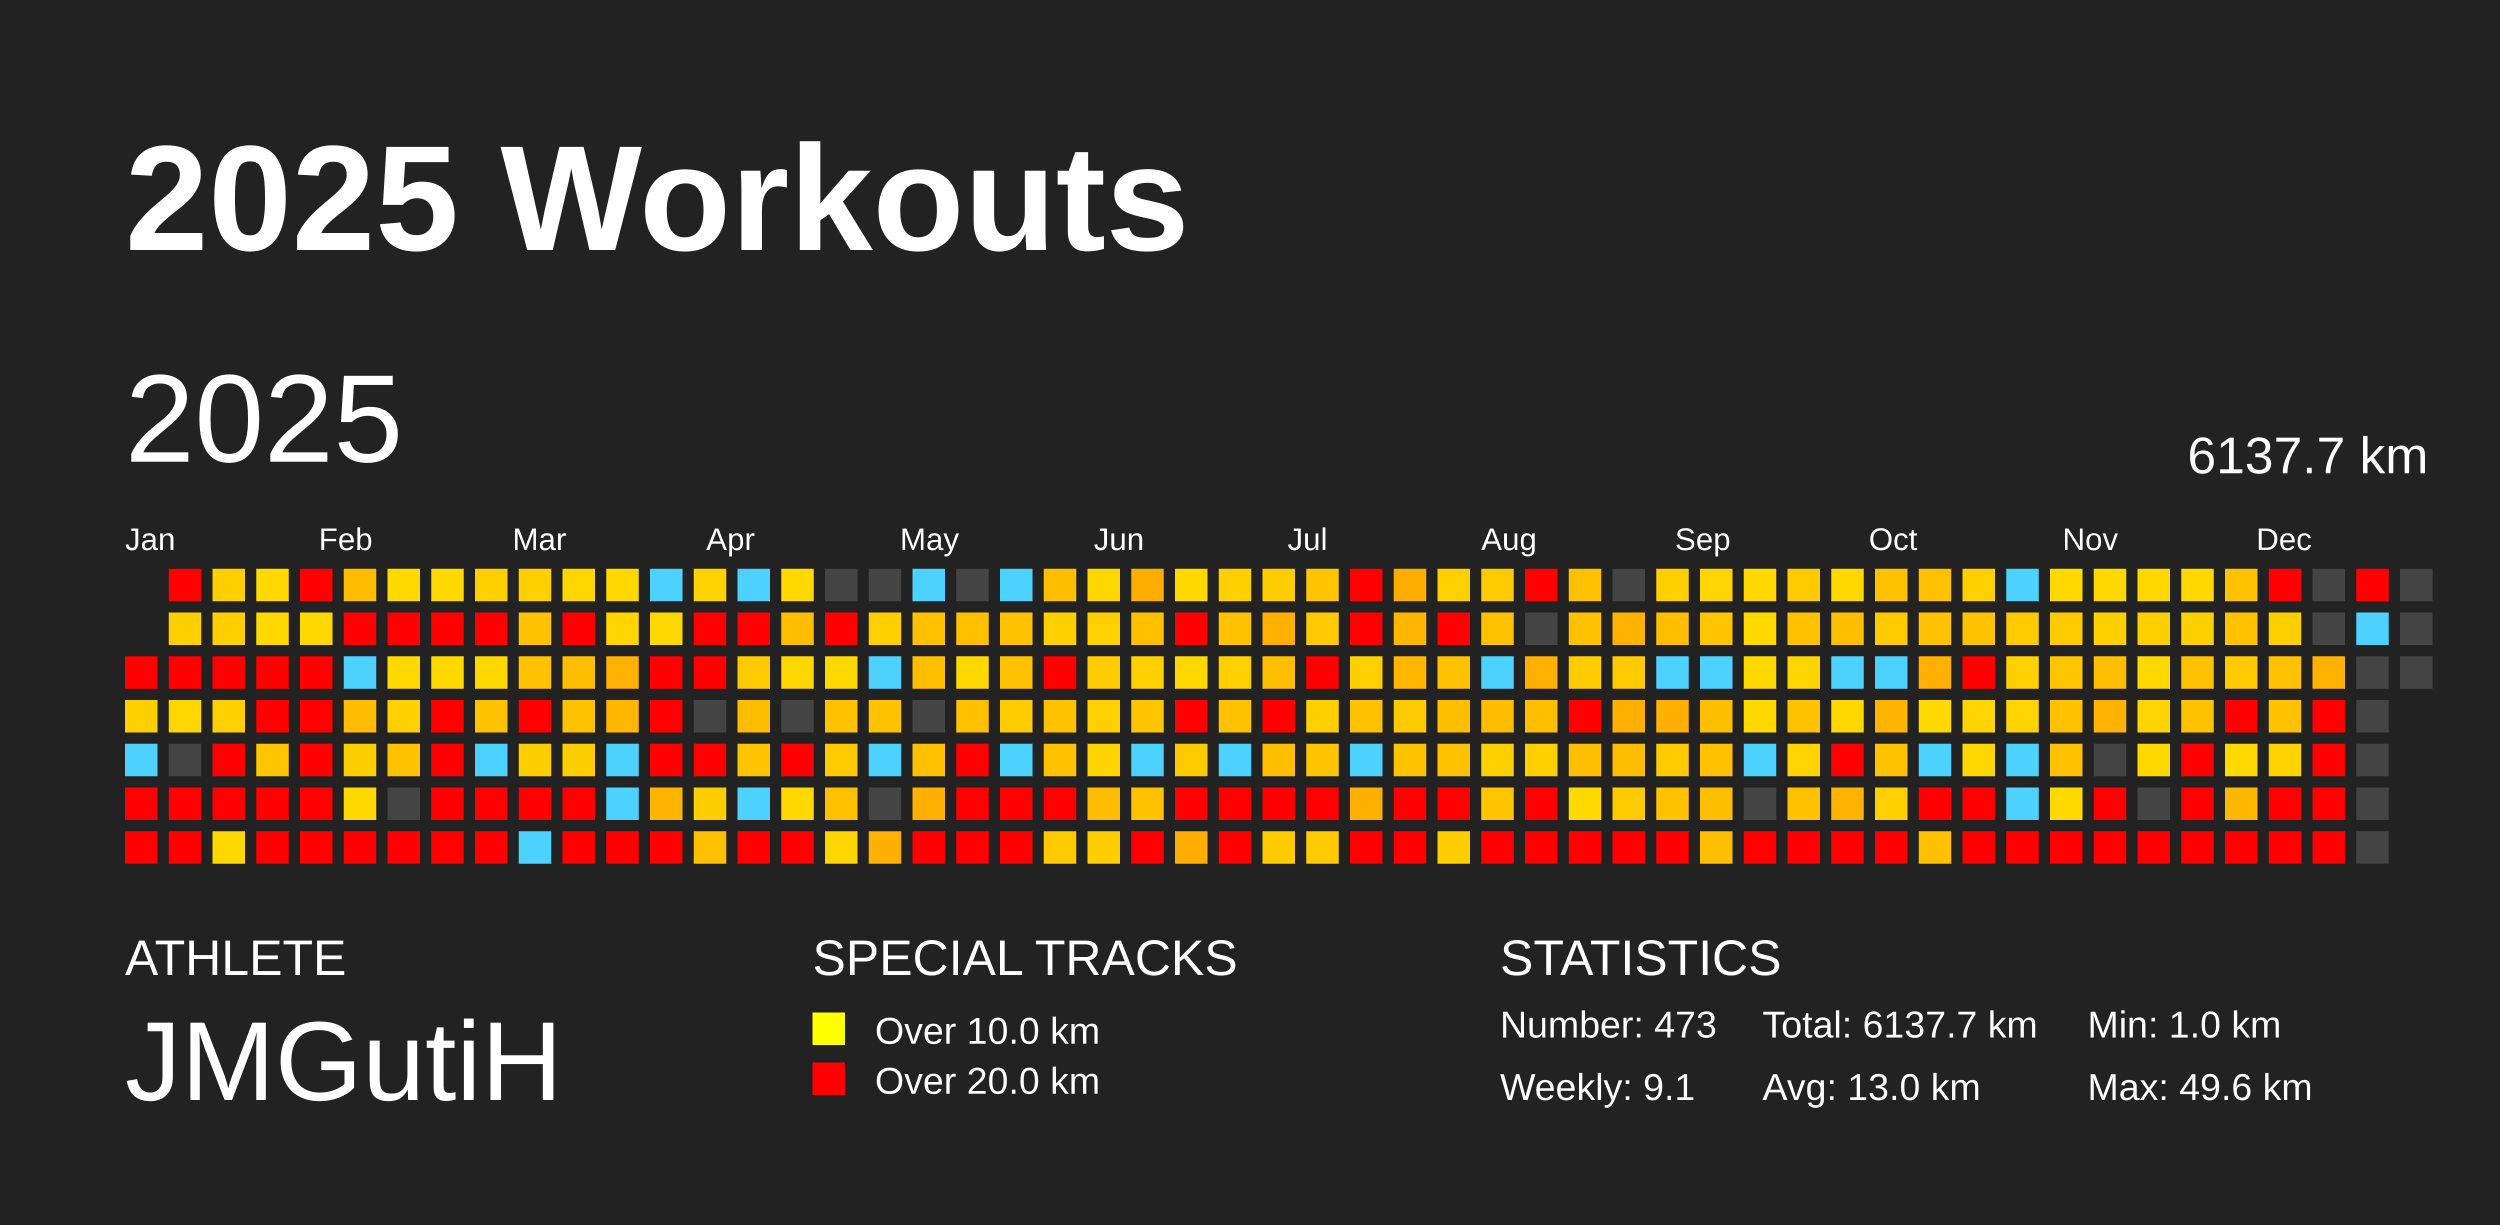
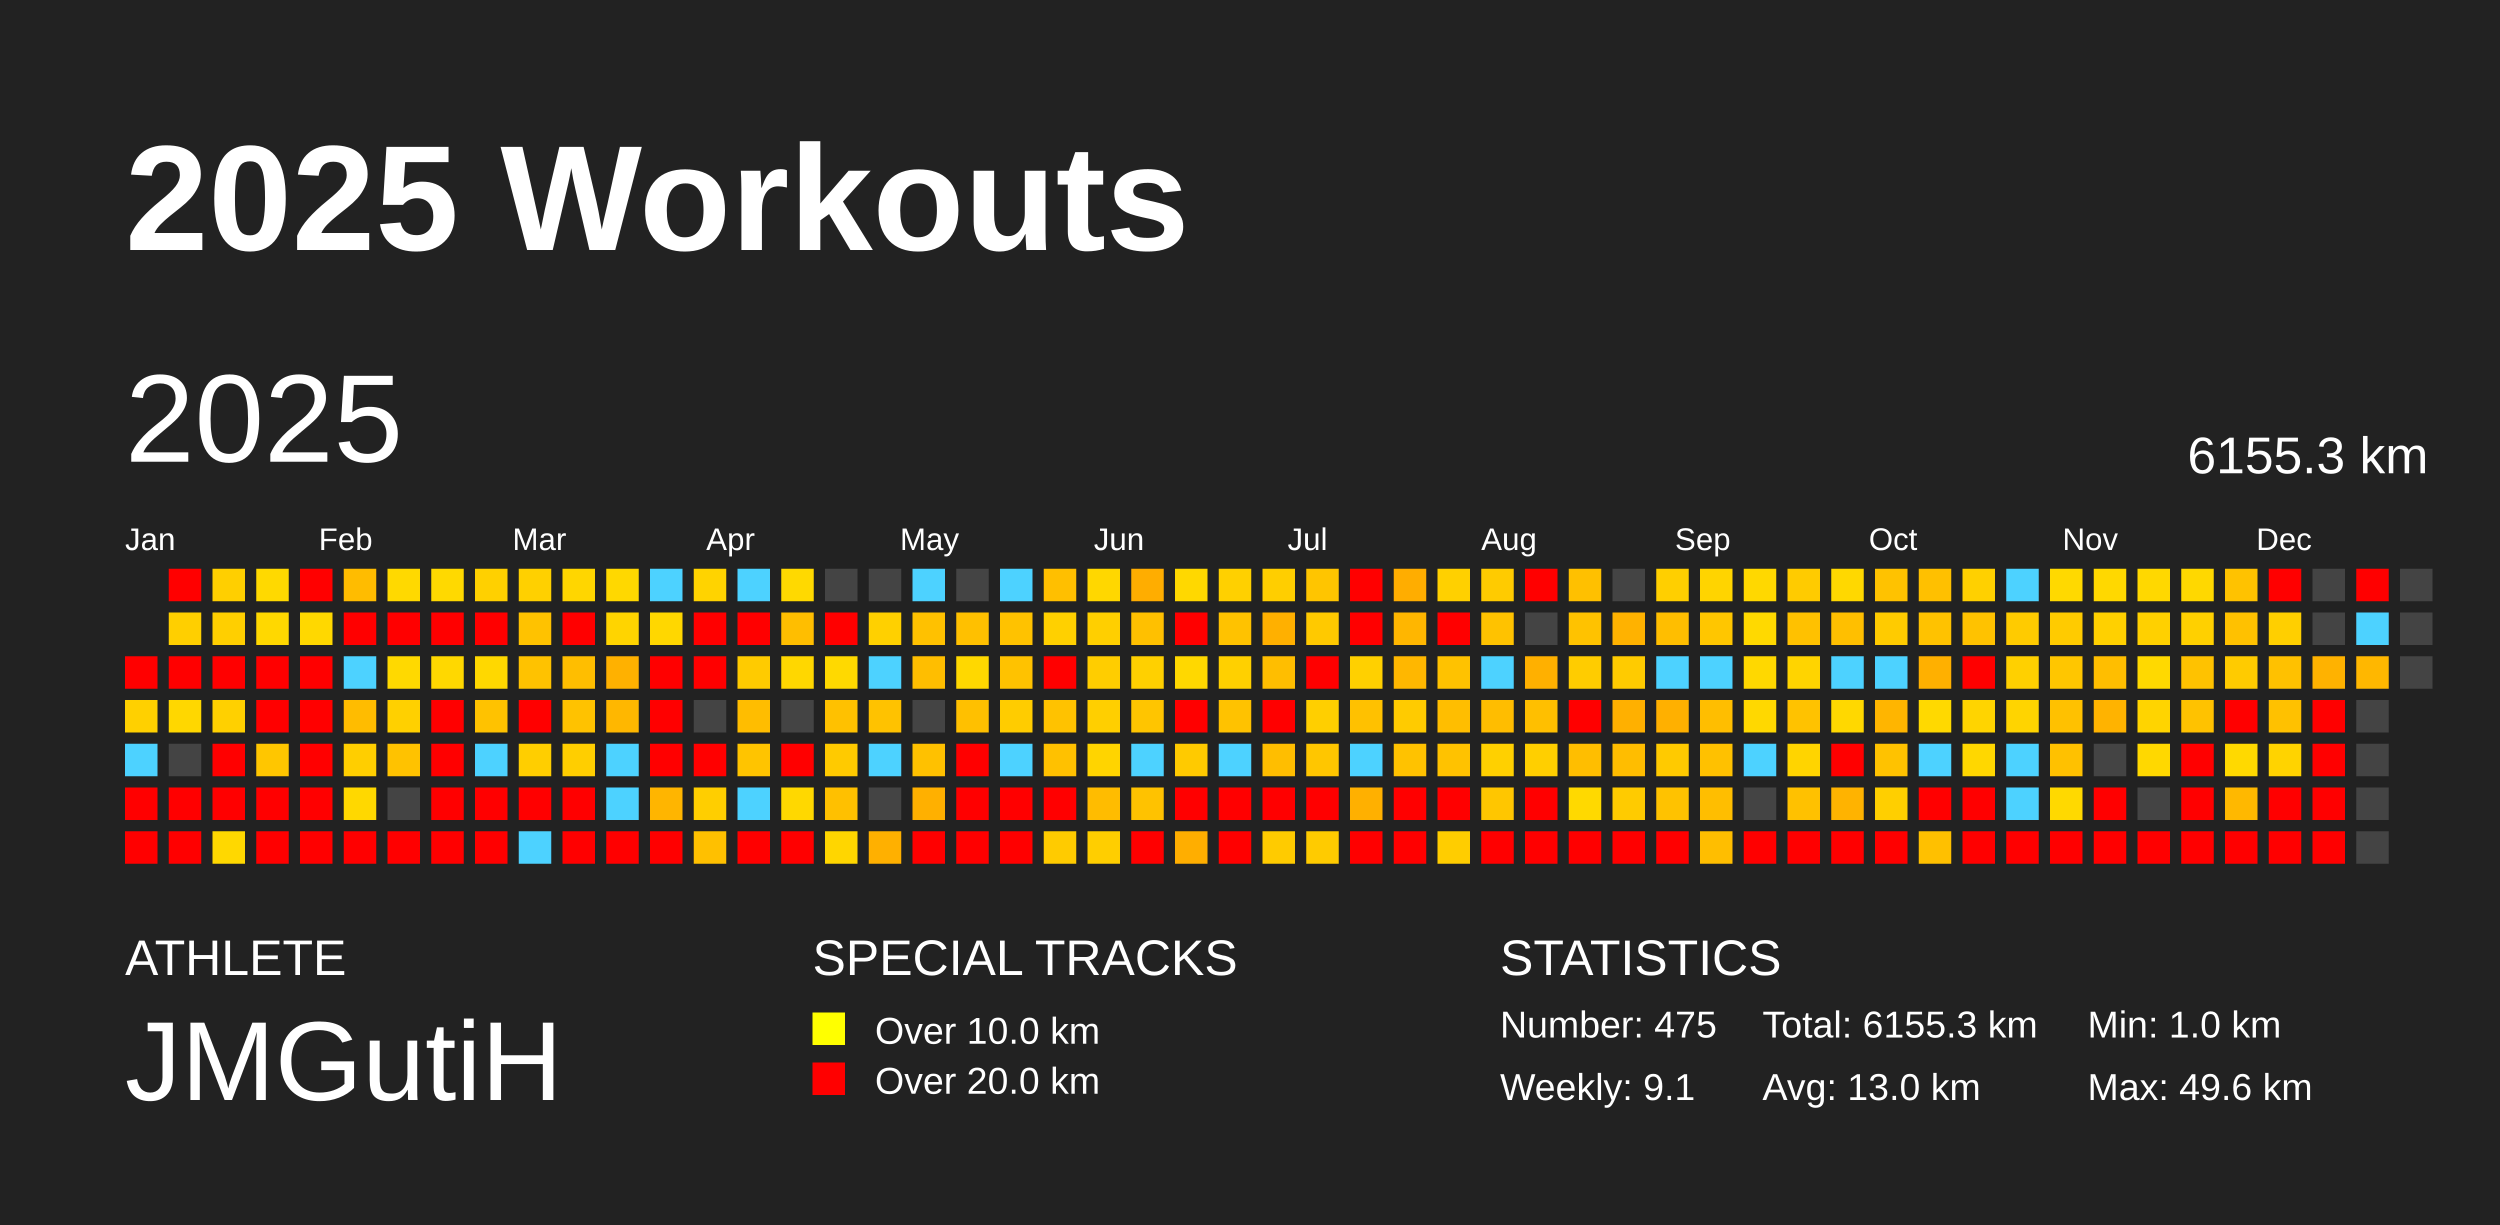
<svg xmlns="http://www.w3.org/2000/svg" baseProfile="full" height="98mm" version="1.1" viewBox="0,0,200,98" width="200mm">
  <defs />
  <rect fill="#222222" height="98" width="200" x="0" y="0" />
  <text fill="#FFFFFF" style="font-size:12px; font-family:Arial; font-weight:bold;" x="10" y="20">2025 Workouts</text>
  <text fill="#FFFFFF" style="font-size:4px; font-family:Arial" x="10" y="78">ATHLETE</text>
  <text fill="#FFFFFF" style="font-size:9px; font-family:Arial" x="10" y="88">JMGutiH</text>
  <text fill="#FFFFFF" style="font-size:4px; font-family:Arial" x="65" y="78">SPECIAL TRACKS</text>
  <rect fill="yellow" height="2.6" width="2.6" x="65" y="81" />
  <text fill="#FFFFFF" style="font-size:3px; font-family:Arial" x="70" y="83.5">Over 10.0 km</text>
  <rect fill="red" height="2.6" width="2.6" x="65" y="85" />
  <text fill="#FFFFFF" style="font-size:3px; font-family:Arial" x="70" y="87.5">Over 20.0 km</text>
  <text fill="#FFFFFF" style="font-size:4px; font-family:Arial" x="120" y="78">STATISTICS</text>
-   <text fill="#FFFFFF" style="font-size:3px; font-family:Arial" x="120" y="83">Number: 473</text>
+   <text fill="#FFFFFF" style="font-size:3px; font-family:Arial" x="120" y="83">Number: 475</text>
  <text fill="#FFFFFF" style="font-size:3px; font-family:Arial" x="120" y="88">Weekly: 9.1</text>
-   <text fill="#FFFFFF" style="font-size:3px; font-family:Arial" x="141" y="83">Total: 6137.7 km</text>
+   <text fill="#FFFFFF" style="font-size:3px; font-family:Arial" x="141" y="83">Total: 6155.3 km</text>
  <text fill="#FFFFFF" style="font-size:3px; font-family:Arial" x="141" y="88">Avg: 13.0 km</text>
  <text fill="#FFFFFF" style="font-size:3px; font-family:Arial" x="167" y="83">Min: 1.0 km</text>
  <text fill="#FFFFFF" style="font-size:3px; font-family:Arial" x="167" y="88">Max: 49.6 km</text>
  <text dominant-baseline="hanging" fill="#FFFFFF" style="font-size:10.0px; font-family:Arial;" x="10" y="30">2025</text>
-   <text dominant-baseline="hanging" fill="#FFFFFF" style="font-size:4.125px; font-family:Arial;" x="175" y="35">6137.7 km</text>
+   <text dominant-baseline="hanging" fill="#FFFFFF" style="font-size:4.125px; font-family:Arial;" x="175" y="35">6155.3 km</text>
  <text fill="#FFFFFF" style="font-size:2.5px; font-family:Arial" x="10.0" y="44">Jan</text>
  <text fill="#FFFFFF" style="font-size:2.5px; font-family:Arial" x="25.5" y="44">Feb</text>
  <text fill="#FFFFFF" style="font-size:2.5px; font-family:Arial" x="41.0" y="44">Mar</text>
  <text fill="#FFFFFF" style="font-size:2.5px; font-family:Arial" x="56.5" y="44">Apr</text>
  <text fill="#FFFFFF" style="font-size:2.5px; font-family:Arial" x="72.0" y="44">May</text>
  <text fill="#FFFFFF" style="font-size:2.5px; font-family:Arial" x="87.5" y="44">Jun</text>
  <text fill="#FFFFFF" style="font-size:2.5px; font-family:Arial" x="103.0" y="44">Jul</text>
  <text fill="#FFFFFF" style="font-size:2.5px; font-family:Arial" x="118.5" y="44">Aug</text>
  <text fill="#FFFFFF" style="font-size:2.5px; font-family:Arial" x="134.0" y="44">Sep</text>
  <text fill="#FFFFFF" style="font-size:2.5px; font-family:Arial" x="149.5" y="44">Oct</text>
  <text fill="#FFFFFF" style="font-size:2.5px; font-family:Arial" x="165.0" y="44">Nov</text>
  <text fill="#FFFFFF" style="font-size:2.5px; font-family:Arial" x="180.5" y="44">Dec</text>
  <rect fill="red" height="2.6" width="2.6" x="10.0" y="52.5" />
  <rect fill="#ffd000" height="2.6" width="2.6" x="10.0" y="56.0" />
  <rect fill="#4dd2ff" height="2.6" width="2.6" x="10.0" y="59.5" />
  <rect fill="red" height="2.6" width="2.6" x="10.0" y="63.0" />
  <rect fill="red" height="2.6" width="2.6" x="10.0" y="66.5" />
  <rect fill="red" height="2.6" width="2.6" x="13.5" y="45.5" />
  <rect fill="#ffcf00" height="2.6" width="2.6" x="13.5" y="49.0" />
  <rect fill="red" height="2.6" width="2.6" x="13.5" y="52.5" />
  <rect fill="#ffd700" height="2.6" width="2.6" x="13.5" y="56.0" />
  <rect fill="#444444" height="2.6" width="2.6" x="13.5" y="59.5" />
  <rect fill="red" height="2.6" width="2.6" x="13.5" y="63.0" />
  <rect fill="red" height="2.6" width="2.6" x="13.5" y="66.5" />
  <rect fill="#ffcf00" height="2.6" width="2.6" x="17.0" y="45.5" />
  <rect fill="#ffcf00" height="2.6" width="2.6" x="17.0" y="49.0" />
  <rect fill="red" height="2.6" width="2.6" x="17.0" y="52.5" />
  <rect fill="#ffd000" height="2.6" width="2.6" x="17.0" y="56.0" />
  <rect fill="red" height="2.6" width="2.6" x="17.0" y="59.5" />
  <rect fill="red" height="2.6" width="2.6" x="17.0" y="63.0" />
  <rect fill="#ffd800" height="2.6" width="2.6" x="17.0" y="66.5" />
  <rect fill="#ffd900" height="2.6" width="2.6" x="20.5" y="45.5" />
  <rect fill="#ffd800" height="2.6" width="2.6" x="20.5" y="49.0" />
  <rect fill="red" height="2.6" width="2.6" x="20.5" y="52.5" />
  <rect fill="red" height="2.6" width="2.6" x="20.5" y="56.0" />
  <rect fill="#ffc600" height="2.6" width="2.6" x="20.5" y="59.5" />
  <rect fill="red" height="2.6" width="2.6" x="20.5" y="63.0" />
  <rect fill="red" height="2.6" width="2.6" x="20.5" y="66.5" />
  <rect fill="red" height="2.6" width="2.6" x="24.0" y="45.5" />
  <rect fill="#ffd800" height="2.6" width="2.6" x="24.0" y="49.0" />
  <rect fill="red" height="2.6" width="2.6" x="24.0" y="52.5" />
  <rect fill="red" height="2.6" width="2.6" x="24.0" y="56.0" />
  <rect fill="red" height="2.6" width="2.6" x="24.0" y="59.5" />
  <rect fill="red" height="2.6" width="2.6" x="24.0" y="63.0" />
  <rect fill="red" height="2.6" width="2.6" x="24.0" y="66.5" />
  <rect fill="#ffbc00" height="2.6" width="2.6" x="27.5" y="45.5" />
  <rect fill="red" height="2.6" width="2.6" x="27.5" y="49.0" />
  <rect fill="#4dd2ff" height="2.6" width="2.6" x="27.5" y="52.5" />
  <rect fill="#ffbc00" height="2.6" width="2.6" x="27.5" y="56.0" />
  <rect fill="#ffce00" height="2.6" width="2.6" x="27.5" y="59.5" />
  <rect fill="#ffd800" height="2.6" width="2.6" x="27.5" y="63.0" />
  <rect fill="red" height="2.6" width="2.6" x="27.5" y="66.5" />
  <rect fill="#ffd900" height="2.6" width="2.6" x="31.0" y="45.5" />
  <rect fill="red" height="2.6" width="2.6" x="31.0" y="49.0" />
  <rect fill="#ffd900" height="2.6" width="2.6" x="31.0" y="52.5" />
  <rect fill="#ffd000" height="2.6" width="2.6" x="31.0" y="56.0" />
  <rect fill="#ffc200" height="2.6" width="2.6" x="31.0" y="59.5" />
  <rect fill="#444444" height="2.6" width="2.6" x="31.0" y="63.0" />
  <rect fill="red" height="2.6" width="2.6" x="31.0" y="66.5" />
  <rect fill="#ffd900" height="2.6" width="2.6" x="34.5" y="45.5" />
  <rect fill="red" height="2.6" width="2.6" x="34.5" y="49.0" />
  <rect fill="#ffd800" height="2.6" width="2.6" x="34.5" y="52.5" />
  <rect fill="red" height="2.6" width="2.6" x="34.5" y="56.0" />
  <rect fill="red" height="2.6" width="2.6" x="34.5" y="59.5" />
  <rect fill="red" height="2.6" width="2.6" x="34.5" y="63.0" />
  <rect fill="red" height="2.6" width="2.6" x="34.5" y="66.5" />
  <rect fill="#ffd000" height="2.6" width="2.6" x="38.0" y="45.5" />
  <rect fill="red" height="2.6" width="2.6" x="38.0" y="49.0" />
  <rect fill="#ffd800" height="2.6" width="2.6" x="38.0" y="52.5" />
  <rect fill="#ffc200" height="2.6" width="2.6" x="38.0" y="56.0" />
  <rect fill="#4dd2ff" height="2.6" width="2.6" x="38.0" y="59.5" />
  <rect fill="red" height="2.6" width="2.6" x="38.0" y="63.0" />
  <rect fill="red" height="2.6" width="2.6" x="38.0" y="66.5" />
  <rect fill="#ffd000" height="2.6" width="2.6" x="41.5" y="45.5" />
  <rect fill="#ffc200" height="2.6" width="2.6" x="41.5" y="49.0" />
  <rect fill="#ffc200" height="2.6" width="2.6" x="41.5" y="52.5" />
  <rect fill="red" height="2.6" width="2.6" x="41.5" y="56.0" />
  <rect fill="#ffce00" height="2.6" width="2.6" x="41.5" y="59.5" />
  <rect fill="red" height="2.6" width="2.6" x="41.5" y="63.0" />
  <rect fill="#4dd2ff" height="2.6" width="2.6" x="41.5" y="66.5" />
  <rect fill="#ffd600" height="2.6" width="2.6" x="45.0" y="45.5" />
  <rect fill="red" height="2.6" width="2.6" x="45.0" y="49.0" />
  <rect fill="#ffbe00" height="2.6" width="2.6" x="45.0" y="52.5" />
  <rect fill="#ffc200" height="2.6" width="2.6" x="45.0" y="56.0" />
  <rect fill="#ffce00" height="2.6" width="2.6" x="45.0" y="59.5" />
  <rect fill="red" height="2.6" width="2.6" x="45.0" y="63.0" />
  <rect fill="red" height="2.6" width="2.6" x="45.0" y="66.5" />
  <rect fill="#ffd800" height="2.6" width="2.6" x="48.5" y="45.5" />
  <rect fill="#ffd400" height="2.6" width="2.6" x="48.5" y="49.0" />
  <rect fill="#ffb100" height="2.6" width="2.6" x="48.5" y="52.5" />
  <rect fill="#ffb700" height="2.6" width="2.6" x="48.5" y="56.0" />
  <rect fill="#4dd2ff" height="2.6" width="2.6" x="48.5" y="59.5" />
  <rect fill="#4dd2ff" height="2.6" width="2.6" x="48.5" y="63.0" />
  <rect fill="red" height="2.6" width="2.6" x="48.5" y="66.5" />
  <rect fill="#4dd2ff" height="2.6" width="2.6" x="52.0" y="45.5" />
  <rect fill="#ffd700" height="2.6" width="2.6" x="52.0" y="49.0" />
  <rect fill="red" height="2.6" width="2.6" x="52.0" y="52.5" />
  <rect fill="red" height="2.6" width="2.6" x="52.0" y="56.0" />
  <rect fill="red" height="2.6" width="2.6" x="52.0" y="59.5" />
  <rect fill="#ffb500" height="2.6" width="2.6" x="52.0" y="63.0" />
  <rect fill="red" height="2.6" width="2.6" x="52.0" y="66.5" />
  <rect fill="#ffd300" height="2.6" width="2.6" x="55.5" y="45.5" />
  <rect fill="red" height="2.6" width="2.6" x="55.5" y="49.0" />
  <rect fill="red" height="2.6" width="2.6" x="55.5" y="52.5" />
  <rect fill="#444444" height="2.6" width="2.6" x="55.5" y="56.0" />
  <rect fill="red" height="2.6" width="2.6" x="55.5" y="59.5" />
  <rect fill="#ffce00" height="2.6" width="2.6" x="55.5" y="63.0" />
  <rect fill="#ffc000" height="2.6" width="2.6" x="55.5" y="66.5" />
  <rect fill="#4dd2ff" height="2.6" width="2.6" x="59.0" y="45.5" />
  <rect fill="red" height="2.6" width="2.6" x="59.0" y="49.0" />
  <rect fill="#ffcb00" height="2.6" width="2.6" x="59.0" y="52.5" />
  <rect fill="#ffbd00" height="2.6" width="2.6" x="59.0" y="56.0" />
  <rect fill="#ffc400" height="2.6" width="2.6" x="59.0" y="59.5" />
  <rect fill="#4dd2ff" height="2.6" width="2.6" x="59.0" y="63.0" />
  <rect fill="red" height="2.6" width="2.6" x="59.0" y="66.5" />
  <rect fill="#ffd900" height="2.6" width="2.6" x="62.5" y="45.5" />
  <rect fill="#ffbe00" height="2.6" width="2.6" x="62.5" y="49.0" />
  <rect fill="#ffd700" height="2.6" width="2.6" x="62.5" y="52.5" />
  <rect fill="#444444" height="2.6" width="2.6" x="62.5" y="56.0" />
  <rect fill="red" height="2.6" width="2.6" x="62.5" y="59.5" />
  <rect fill="#ffd800" height="2.6" width="2.6" x="62.5" y="63.0" />
  <rect fill="red" height="2.6" width="2.6" x="62.5" y="66.5" />
  <rect fill="#444444" height="2.6" width="2.6" x="66.0" y="45.5" />
  <rect fill="red" height="2.6" width="2.6" x="66.0" y="49.0" />
  <rect fill="#ffd900" height="2.6" width="2.6" x="66.0" y="52.5" />
  <rect fill="#ffc100" height="2.6" width="2.6" x="66.0" y="56.0" />
  <rect fill="#ffca00" height="2.6" width="2.6" x="66.0" y="59.5" />
  <rect fill="#ffc000" height="2.6" width="2.6" x="66.0" y="63.0" />
  <rect fill="#ffd600" height="2.6" width="2.6" x="66.0" y="66.5" />
  <rect fill="#444444" height="2.6" width="2.6" x="69.5" y="45.5" />
  <rect fill="#ffd000" height="2.6" width="2.6" x="69.5" y="49.0" />
  <rect fill="#4dd2ff" height="2.6" width="2.6" x="69.5" y="52.5" />
  <rect fill="#ffc200" height="2.6" width="2.6" x="69.5" y="56.0" />
  <rect fill="#4dd2ff" height="2.6" width="2.6" x="69.5" y="59.5" />
  <rect fill="#444444" height="2.6" width="2.6" x="69.5" y="63.0" />
  <rect fill="#ffb000" height="2.6" width="2.6" x="69.5" y="66.5" />
  <rect fill="#4dd2ff" height="2.6" width="2.6" x="73.0" y="45.5" />
  <rect fill="#ffc100" height="2.6" width="2.6" x="73.0" y="49.0" />
  <rect fill="#ffbe00" height="2.6" width="2.6" x="73.0" y="52.5" />
  <rect fill="#444444" height="2.6" width="2.6" x="73.0" y="56.0" />
  <rect fill="#ffc100" height="2.6" width="2.6" x="73.0" y="59.5" />
  <rect fill="#ffb000" height="2.6" width="2.6" x="73.0" y="63.0" />
  <rect fill="red" height="2.6" width="2.6" x="73.0" y="66.5" />
  <rect fill="#444444" height="2.6" width="2.6" x="76.5" y="45.5" />
  <rect fill="#ffc000" height="2.6" width="2.6" x="76.5" y="49.0" />
  <rect fill="#ffd800" height="2.6" width="2.6" x="76.5" y="52.5" />
  <rect fill="#ffc000" height="2.6" width="2.6" x="76.5" y="56.0" />
  <rect fill="red" height="2.6" width="2.6" x="76.5" y="59.5" />
  <rect fill="red" height="2.6" width="2.6" x="76.5" y="63.0" />
  <rect fill="red" height="2.6" width="2.6" x="76.5" y="66.5" />
  <rect fill="#4dd2ff" height="2.6" width="2.6" x="80.0" y="45.5" />
  <rect fill="#ffc200" height="2.6" width="2.6" x="80.0" y="49.0" />
  <rect fill="#ffc200" height="2.6" width="2.6" x="80.0" y="52.5" />
  <rect fill="#ffcc00" height="2.6" width="2.6" x="80.0" y="56.0" />
  <rect fill="#4dd2ff" height="2.6" width="2.6" x="80.0" y="59.5" />
  <rect fill="red" height="2.6" width="2.6" x="80.0" y="63.0" />
  <rect fill="red" height="2.6" width="2.6" x="80.0" y="66.5" />
  <rect fill="#ffbf00" height="2.6" width="2.6" x="83.5" y="45.5" />
  <rect fill="#ffd000" height="2.6" width="2.6" x="83.5" y="49.0" />
  <rect fill="red" height="2.6" width="2.6" x="83.5" y="52.5" />
  <rect fill="#ffc200" height="2.6" width="2.6" x="83.5" y="56.0" />
  <rect fill="#ffc100" height="2.6" width="2.6" x="83.5" y="59.5" />
  <rect fill="red" height="2.6" width="2.6" x="83.5" y="63.0" />
  <rect fill="#ffcb00" height="2.6" width="2.6" x="83.5" y="66.5" />
  <rect fill="#ffd700" height="2.6" width="2.6" x="87.0" y="45.5" />
  <rect fill="#ffcf00" height="2.6" width="2.6" x="87.0" y="49.0" />
  <rect fill="#ffcd00" height="2.6" width="2.6" x="87.0" y="52.5" />
  <rect fill="#ffcf00" height="2.6" width="2.6" x="87.0" y="56.0" />
  <rect fill="#ffd400" height="2.6" width="2.6" x="87.0" y="59.5" />
  <rect fill="#ffbc00" height="2.6" width="2.6" x="87.0" y="63.0" />
  <rect fill="#ffce00" height="2.6" width="2.6" x="87.0" y="66.5" />
  <rect fill="#ffad00" height="2.6" width="2.6" x="90.5" y="45.5" />
  <rect fill="#ffc000" height="2.6" width="2.6" x="90.5" y="49.0" />
  <rect fill="#ffd000" height="2.6" width="2.6" x="90.5" y="52.5" />
  <rect fill="#ffc500" height="2.6" width="2.6" x="90.5" y="56.0" />
  <rect fill="#4dd2ff" height="2.6" width="2.6" x="90.5" y="59.5" />
  <rect fill="#ffc200" height="2.6" width="2.6" x="90.5" y="63.0" />
  <rect fill="red" height="2.6" width="2.6" x="90.5" y="66.5" />
  <rect fill="#ffd800" height="2.6" width="2.6" x="94.0" y="45.5" />
  <rect fill="red" height="2.6" width="2.6" x="94.0" y="49.0" />
  <rect fill="#ffd800" height="2.6" width="2.6" x="94.0" y="52.5" />
  <rect fill="red" height="2.6" width="2.6" x="94.0" y="56.0" />
  <rect fill="#ffca00" height="2.6" width="2.6" x="94.0" y="59.5" />
  <rect fill="red" height="2.6" width="2.6" x="94.0" y="63.0" />
  <rect fill="#ffae00" height="2.6" width="2.6" x="94.0" y="66.5" />
  <rect fill="#ffd000" height="2.6" width="2.6" x="97.5" y="45.5" />
  <rect fill="#ffc200" height="2.6" width="2.6" x="97.5" y="49.0" />
  <rect fill="#ffd000" height="2.6" width="2.6" x="97.5" y="52.5" />
  <rect fill="#ffc200" height="2.6" width="2.6" x="97.5" y="56.0" />
  <rect fill="#4dd2ff" height="2.6" width="2.6" x="97.5" y="59.5" />
  <rect fill="red" height="2.6" width="2.6" x="97.5" y="63.0" />
  <rect fill="red" height="2.6" width="2.6" x="97.5" y="66.5" />
  <rect fill="#ffce00" height="2.6" width="2.6" x="101.0" y="45.5" />
  <rect fill="#ffb000" height="2.6" width="2.6" x="101.0" y="49.0" />
  <rect fill="#ffbe00" height="2.6" width="2.6" x="101.0" y="52.5" />
  <rect fill="red" height="2.6" width="2.6" x="101.0" y="56.0" />
  <rect fill="#ffbe00" height="2.6" width="2.6" x="101.0" y="59.5" />
  <rect fill="red" height="2.6" width="2.6" x="101.0" y="63.0" />
  <rect fill="#ffcb00" height="2.6" width="2.6" x="101.0" y="66.5" />
  <rect fill="#ffc500" height="2.6" width="2.6" x="104.5" y="45.5" />
  <rect fill="#ffc900" height="2.6" width="2.6" x="104.5" y="49.0" />
  <rect fill="red" height="2.6" width="2.6" x="104.5" y="52.5" />
  <rect fill="#ffcf00" height="2.6" width="2.6" x="104.5" y="56.0" />
  <rect fill="#ffc600" height="2.6" width="2.6" x="104.5" y="59.5" />
  <rect fill="red" height="2.6" width="2.6" x="104.5" y="63.0" />
  <rect fill="#ffcb00" height="2.6" width="2.6" x="104.5" y="66.5" />
  <rect fill="red" height="2.6" width="2.6" x="108.0" y="45.5" />
  <rect fill="red" height="2.6" width="2.6" x="108.0" y="49.0" />
  <rect fill="#ffd000" height="2.6" width="2.6" x="108.0" y="52.5" />
  <rect fill="#ffc100" height="2.6" width="2.6" x="108.0" y="56.0" />
  <rect fill="#4dd2ff" height="2.6" width="2.6" x="108.0" y="59.5" />
  <rect fill="#ffb000" height="2.6" width="2.6" x="108.0" y="63.0" />
  <rect fill="red" height="2.6" width="2.6" x="108.0" y="66.5" />
  <rect fill="#ffad00" height="2.6" width="2.6" x="111.5" y="45.5" />
  <rect fill="#ffb600" height="2.6" width="2.6" x="111.5" y="49.0" />
  <rect fill="#ffb700" height="2.6" width="2.6" x="111.5" y="52.5" />
  <rect fill="#ffcb00" height="2.6" width="2.6" x="111.5" y="56.0" />
  <rect fill="#ffc200" height="2.6" width="2.6" x="111.5" y="59.5" />
  <rect fill="red" height="2.6" width="2.6" x="111.5" y="63.0" />
  <rect fill="red" height="2.6" width="2.6" x="111.5" y="66.5" />
  <rect fill="#ffd000" height="2.6" width="2.6" x="115.0" y="45.5" />
  <rect fill="red" height="2.6" width="2.6" x="115.0" y="49.0" />
  <rect fill="#ffc200" height="2.6" width="2.6" x="115.0" y="52.5" />
  <rect fill="#ffbe00" height="2.6" width="2.6" x="115.0" y="56.0" />
  <rect fill="#ffc200" height="2.6" width="2.6" x="115.0" y="59.5" />
  <rect fill="red" height="2.6" width="2.6" x="115.0" y="63.0" />
  <rect fill="#ffcd00" height="2.6" width="2.6" x="115.0" y="66.5" />
  <rect fill="#ffcb00" height="2.6" width="2.6" x="118.5" y="45.5" />
  <rect fill="#ffc200" height="2.6" width="2.6" x="118.5" y="49.0" />
  <rect fill="#4dd2ff" height="2.6" width="2.6" x="118.5" y="52.5" />
  <rect fill="#ffbd00" height="2.6" width="2.6" x="118.5" y="56.0" />
  <rect fill="#ffd000" height="2.6" width="2.6" x="118.5" y="59.5" />
  <rect fill="#ffc600" height="2.6" width="2.6" x="118.5" y="63.0" />
  <rect fill="red" height="2.6" width="2.6" x="118.5" y="66.5" />
  <rect fill="red" height="2.6" width="2.6" x="122.0" y="45.5" />
  <rect fill="#444444" height="2.6" width="2.6" x="122.0" y="49.0" />
  <rect fill="#ffb000" height="2.6" width="2.6" x="122.0" y="52.5" />
  <rect fill="#ffbf00" height="2.6" width="2.6" x="122.0" y="56.0" />
  <rect fill="#ffcf00" height="2.6" width="2.6" x="122.0" y="59.5" />
  <rect fill="red" height="2.6" width="2.6" x="122.0" y="63.0" />
  <rect fill="red" height="2.6" width="2.6" x="122.0" y="66.5" />
  <rect fill="#ffc000" height="2.6" width="2.6" x="125.5" y="45.5" />
  <rect fill="#ffc200" height="2.6" width="2.6" x="125.5" y="49.0" />
  <rect fill="#ffcc00" height="2.6" width="2.6" x="125.5" y="52.5" />
  <rect fill="red" height="2.6" width="2.6" x="125.5" y="56.0" />
  <rect fill="#ffbe00" height="2.6" width="2.6" x="125.5" y="59.5" />
  <rect fill="#ffd900" height="2.6" width="2.6" x="125.5" y="63.0" />
  <rect fill="red" height="2.6" width="2.6" x="125.5" y="66.5" />
  <rect fill="#444444" height="2.6" width="2.6" x="129.0" y="45.5" />
  <rect fill="#ffb200" height="2.6" width="2.6" x="129.0" y="49.0" />
  <rect fill="#ffcb00" height="2.6" width="2.6" x="129.0" y="52.5" />
  <rect fill="#ffb000" height="2.6" width="2.6" x="129.0" y="56.0" />
  <rect fill="#ffbd00" height="2.6" width="2.6" x="129.0" y="59.5" />
  <rect fill="#ffcb00" height="2.6" width="2.6" x="129.0" y="63.0" />
  <rect fill="red" height="2.6" width="2.6" x="129.0" y="66.5" />
  <rect fill="#ffcf00" height="2.6" width="2.6" x="132.5" y="45.5" />
  <rect fill="#ffbe00" height="2.6" width="2.6" x="132.5" y="49.0" />
  <rect fill="#4dd2ff" height="2.6" width="2.6" x="132.5" y="52.5" />
  <rect fill="#ffb000" height="2.6" width="2.6" x="132.5" y="56.0" />
  <rect fill="#ffca00" height="2.6" width="2.6" x="132.5" y="59.5" />
  <rect fill="#ffc200" height="2.6" width="2.6" x="132.5" y="63.0" />
  <rect fill="red" height="2.6" width="2.6" x="132.5" y="66.5" />
  <rect fill="#ffd400" height="2.6" width="2.6" x="136.0" y="45.5" />
  <rect fill="#ffc600" height="2.6" width="2.6" x="136.0" y="49.0" />
  <rect fill="#4dd2ff" height="2.6" width="2.6" x="136.0" y="52.5" />
  <rect fill="#ffbe00" height="2.6" width="2.6" x="136.0" y="56.0" />
  <rect fill="#ffc100" height="2.6" width="2.6" x="136.0" y="59.5" />
  <rect fill="#ffbe00" height="2.6" width="2.6" x="136.0" y="63.0" />
  <rect fill="#ffbe00" height="2.6" width="2.6" x="136.0" y="66.5" />
  <rect fill="#ffd800" height="2.6" width="2.6" x="139.5" y="45.5" />
  <rect fill="#ffd900" height="2.6" width="2.6" x="139.5" y="49.0" />
  <rect fill="#ffd800" height="2.6" width="2.6" x="139.5" y="52.5" />
  <rect fill="#ffd800" height="2.6" width="2.6" x="139.5" y="56.0" />
  <rect fill="#4dd2ff" height="2.6" width="2.6" x="139.5" y="59.5" />
  <rect fill="#444444" height="2.6" width="2.6" x="139.5" y="63.0" />
  <rect fill="red" height="2.6" width="2.6" x="139.5" y="66.5" />
  <rect fill="#ffcb00" height="2.6" width="2.6" x="143.0" y="45.5" />
  <rect fill="#ffc100" height="2.6" width="2.6" x="143.0" y="49.0" />
  <rect fill="#ffd400" height="2.6" width="2.6" x="143.0" y="52.5" />
  <rect fill="#ffc200" height="2.6" width="2.6" x="143.0" y="56.0" />
  <rect fill="#ffd400" height="2.6" width="2.6" x="143.0" y="59.5" />
  <rect fill="#ffc100" height="2.6" width="2.6" x="143.0" y="63.0" />
  <rect fill="red" height="2.6" width="2.6" x="143.0" y="66.5" />
  <rect fill="#ffd800" height="2.6" width="2.6" x="146.5" y="45.5" />
  <rect fill="#ffbf00" height="2.6" width="2.6" x="146.5" y="49.0" />
  <rect fill="#4dd2ff" height="2.6" width="2.6" x="146.5" y="52.5" />
  <rect fill="#ffd800" height="2.6" width="2.6" x="146.5" y="56.0" />
  <rect fill="red" height="2.6" width="2.6" x="146.5" y="59.5" />
  <rect fill="#ffb300" height="2.6" width="2.6" x="146.5" y="63.0" />
  <rect fill="red" height="2.6" width="2.6" x="146.5" y="66.5" />
  <rect fill="#ffc200" height="2.6" width="2.6" x="150.0" y="45.5" />
  <rect fill="#ffcb00" height="2.6" width="2.6" x="150.0" y="49.0" />
  <rect fill="#4dd2ff" height="2.6" width="2.6" x="150.0" y="52.5" />
  <rect fill="#ffb500" height="2.6" width="2.6" x="150.0" y="56.0" />
  <rect fill="#ffc200" height="2.6" width="2.6" x="150.0" y="59.5" />
  <rect fill="#ffcf00" height="2.6" width="2.6" x="150.0" y="63.0" />
  <rect fill="red" height="2.6" width="2.6" x="150.0" y="66.5" />
  <rect fill="#ffc000" height="2.6" width="2.6" x="153.5" y="45.5" />
  <rect fill="#ffc200" height="2.6" width="2.6" x="153.5" y="49.0" />
  <rect fill="#ffb000" height="2.6" width="2.6" x="153.5" y="52.5" />
  <rect fill="#ffd900" height="2.6" width="2.6" x="153.5" y="56.0" />
  <rect fill="#4dd2ff" height="2.6" width="2.6" x="153.5" y="59.5" />
  <rect fill="red" height="2.6" width="2.6" x="153.5" y="63.0" />
  <rect fill="#ffc000" height="2.6" width="2.6" x="153.5" y="66.5" />
  <rect fill="#ffd000" height="2.6" width="2.6" x="157.0" y="45.5" />
  <rect fill="#ffc200" height="2.6" width="2.6" x="157.0" y="49.0" />
  <rect fill="red" height="2.6" width="2.6" x="157.0" y="52.5" />
  <rect fill="#ffd400" height="2.6" width="2.6" x="157.0" y="56.0" />
  <rect fill="#ffd700" height="2.6" width="2.6" x="157.0" y="59.5" />
  <rect fill="red" height="2.6" width="2.6" x="157.0" y="63.0" />
  <rect fill="red" height="2.6" width="2.6" x="157.0" y="66.5" />
  <rect fill="#4dd2ff" height="2.6" width="2.6" x="160.5" y="45.5" />
  <rect fill="#ffcb00" height="2.6" width="2.6" x="160.5" y="49.0" />
  <rect fill="#ffd000" height="2.6" width="2.6" x="160.5" y="52.5" />
  <rect fill="#ffd400" height="2.6" width="2.6" x="160.5" y="56.0" />
  <rect fill="#4dd2ff" height="2.6" width="2.6" x="160.5" y="59.5" />
  <rect fill="#4dd2ff" height="2.6" width="2.6" x="160.5" y="63.0" />
  <rect fill="red" height="2.6" width="2.6" x="160.5" y="66.5" />
  <rect fill="#ffd900" height="2.6" width="2.6" x="164.0" y="45.5" />
  <rect fill="#ffcb00" height="2.6" width="2.6" x="164.0" y="49.0" />
  <rect fill="#ffc600" height="2.6" width="2.6" x="164.0" y="52.5" />
  <rect fill="#ffc100" height="2.6" width="2.6" x="164.0" y="56.0" />
  <rect fill="#ffc100" height="2.6" width="2.6" x="164.0" y="59.5" />
  <rect fill="#ffd900" height="2.6" width="2.6" x="164.0" y="63.0" />
  <rect fill="red" height="2.6" width="2.6" x="164.0" y="66.5" />
  <rect fill="#ffd800" height="2.6" width="2.6" x="167.5" y="45.5" />
  <rect fill="#ffd000" height="2.6" width="2.6" x="167.5" y="49.0" />
  <rect fill="#ffbe00" height="2.6" width="2.6" x="167.5" y="52.5" />
  <rect fill="#ffb300" height="2.6" width="2.6" x="167.5" y="56.0" />
  <rect fill="#444444" height="2.6" width="2.6" x="167.5" y="59.5" />
  <rect fill="red" height="2.6" width="2.6" x="167.5" y="63.0" />
  <rect fill="red" height="2.6" width="2.6" x="167.5" y="66.5" />
  <rect fill="#ffd800" height="2.6" width="2.6" x="171.0" y="45.5" />
  <rect fill="#ffd000" height="2.6" width="2.6" x="171.0" y="49.0" />
  <rect fill="#ffd900" height="2.6" width="2.6" x="171.0" y="52.5" />
  <rect fill="#ffd400" height="2.6" width="2.6" x="171.0" y="56.0" />
  <rect fill="#ffd800" height="2.6" width="2.6" x="171.0" y="59.5" />
  <rect fill="#444444" height="2.6" width="2.6" x="171.0" y="63.0" />
  <rect fill="red" height="2.6" width="2.6" x="171.0" y="66.5" />
  <rect fill="#ffd800" height="2.6" width="2.6" x="174.5" y="45.5" />
  <rect fill="#ffd000" height="2.6" width="2.6" x="174.5" y="49.0" />
  <rect fill="#ffc200" height="2.6" width="2.6" x="174.5" y="52.5" />
  <rect fill="#ffc200" height="2.6" width="2.6" x="174.5" y="56.0" />
  <rect fill="red" height="2.6" width="2.6" x="174.5" y="59.5" />
  <rect fill="red" height="2.6" width="2.6" x="174.5" y="63.0" />
  <rect fill="red" height="2.6" width="2.6" x="174.5" y="66.5" />
  <rect fill="#ffc200" height="2.6" width="2.6" x="178.0" y="45.5" />
  <rect fill="#ffc100" height="2.6" width="2.6" x="178.0" y="49.0" />
  <rect fill="#ffcb00" height="2.6" width="2.6" x="178.0" y="52.5" />
  <rect fill="red" height="2.6" width="2.6" x="178.0" y="56.0" />
  <rect fill="#ffd900" height="2.6" width="2.6" x="178.0" y="59.5" />
  <rect fill="#ffb800" height="2.6" width="2.6" x="178.0" y="63.0" />
  <rect fill="red" height="2.6" width="2.6" x="178.0" y="66.5" />
  <rect fill="red" height="2.6" width="2.6" x="181.5" y="45.5" />
  <rect fill="#ffcf00" height="2.6" width="2.6" x="181.5" y="49.0" />
  <rect fill="#ffc100" height="2.6" width="2.6" x="181.5" y="52.5" />
  <rect fill="#ffc100" height="2.6" width="2.6" x="181.5" y="56.0" />
  <rect fill="#ffd300" height="2.6" width="2.6" x="181.5" y="59.5" />
  <rect fill="red" height="2.6" width="2.6" x="181.5" y="63.0" />
  <rect fill="red" height="2.6" width="2.6" x="181.5" y="66.5" />
  <rect fill="#444444" height="2.6" width="2.6" x="185.0" y="45.5" />
  <rect fill="#444444" height="2.6" width="2.6" x="185.0" y="49.0" />
  <rect fill="#ffb200" height="2.6" width="2.6" x="185.0" y="52.5" />
  <rect fill="red" height="2.6" width="2.6" x="185.0" y="56.0" />
  <rect fill="red" height="2.6" width="2.6" x="185.0" y="59.5" />
  <rect fill="red" height="2.6" width="2.6" x="185.0" y="63.0" />
  <rect fill="red" height="2.6" width="2.6" x="185.0" y="66.5" />
  <rect fill="red" height="2.6" width="2.6" x="188.5" y="45.5" />
  <rect fill="#4dd2ff" height="2.6" width="2.6" x="188.5" y="49.0" />
-   <rect fill="#444444" height="2.6" width="2.6" x="188.5" y="52.5" />
+   <rect fill="#ffb700" height="2.6" width="2.6" x="188.5" y="52.5" />
  <rect fill="#444444" height="2.6" width="2.6" x="188.5" y="56.0" />
  <rect fill="#444444" height="2.6" width="2.6" x="188.5" y="59.5" />
  <rect fill="#444444" height="2.6" width="2.6" x="188.5" y="63.0" />
  <rect fill="#444444" height="2.6" width="2.6" x="188.5" y="66.5" />
  <rect fill="#444444" height="2.6" width="2.6" x="192.0" y="45.5" />
  <rect fill="#444444" height="2.6" width="2.6" x="192.0" y="49.0" />
  <rect fill="#444444" height="2.6" width="2.6" x="192.0" y="52.5" />
</svg>
